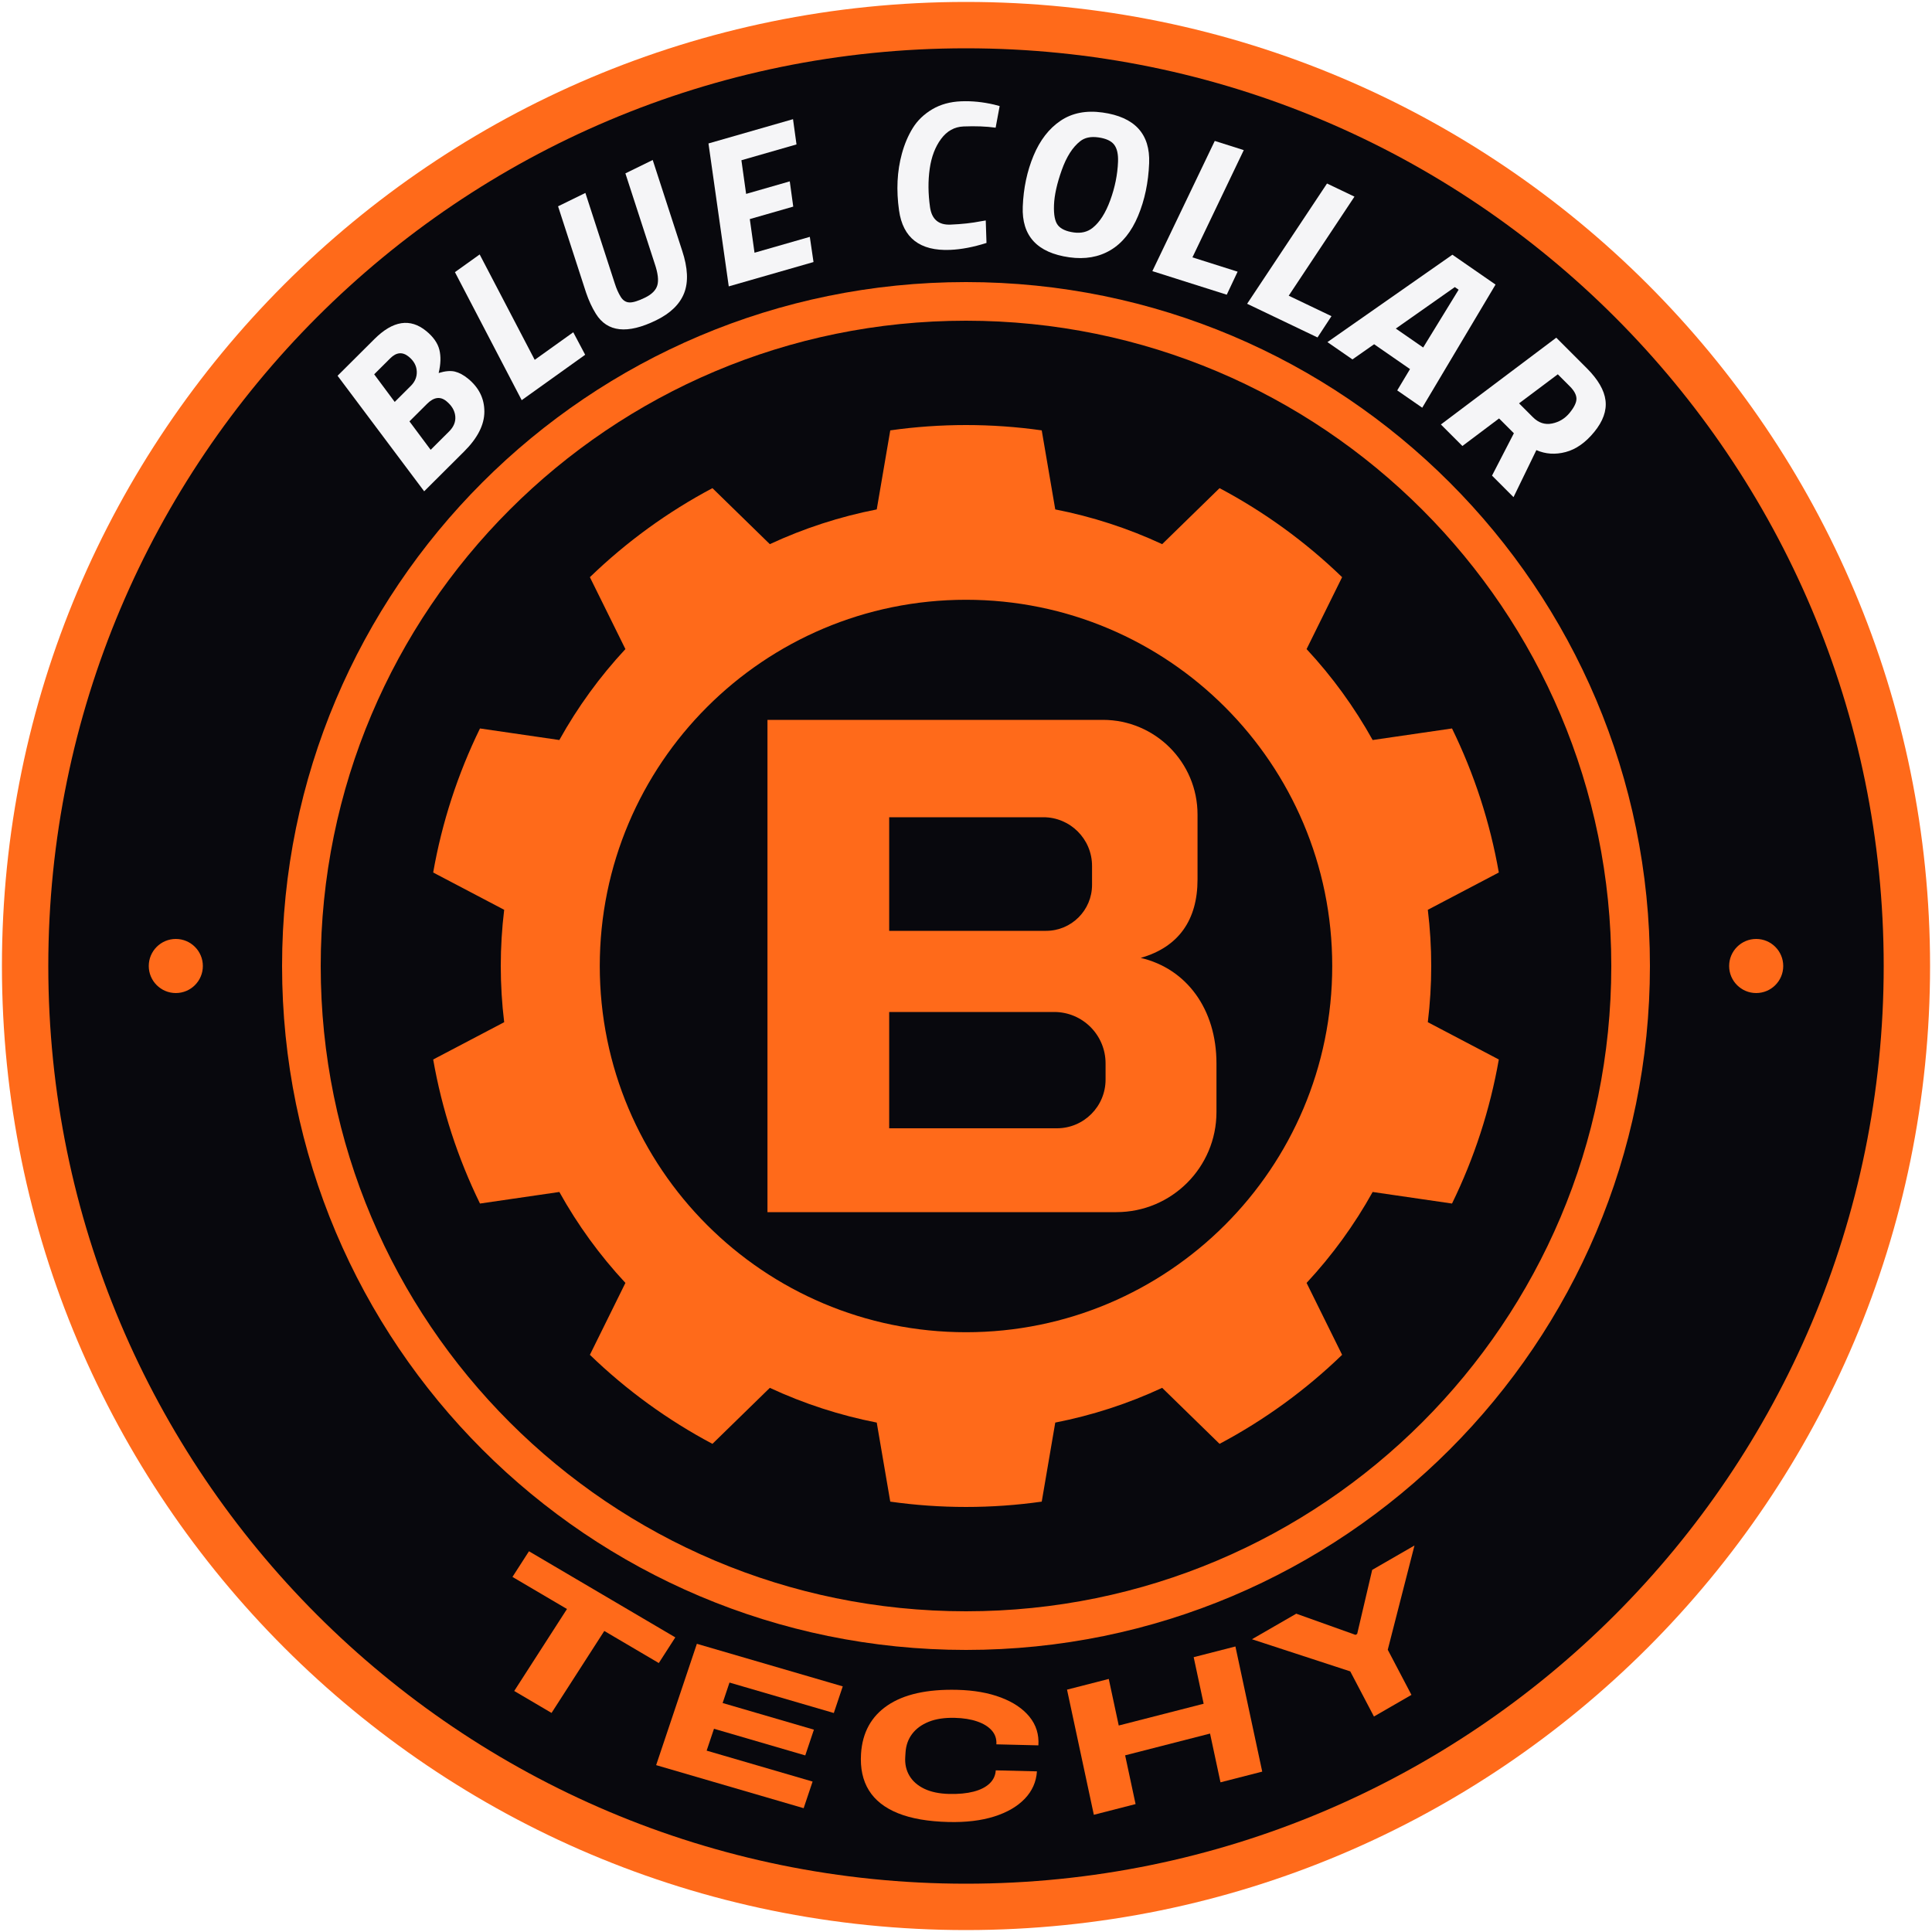
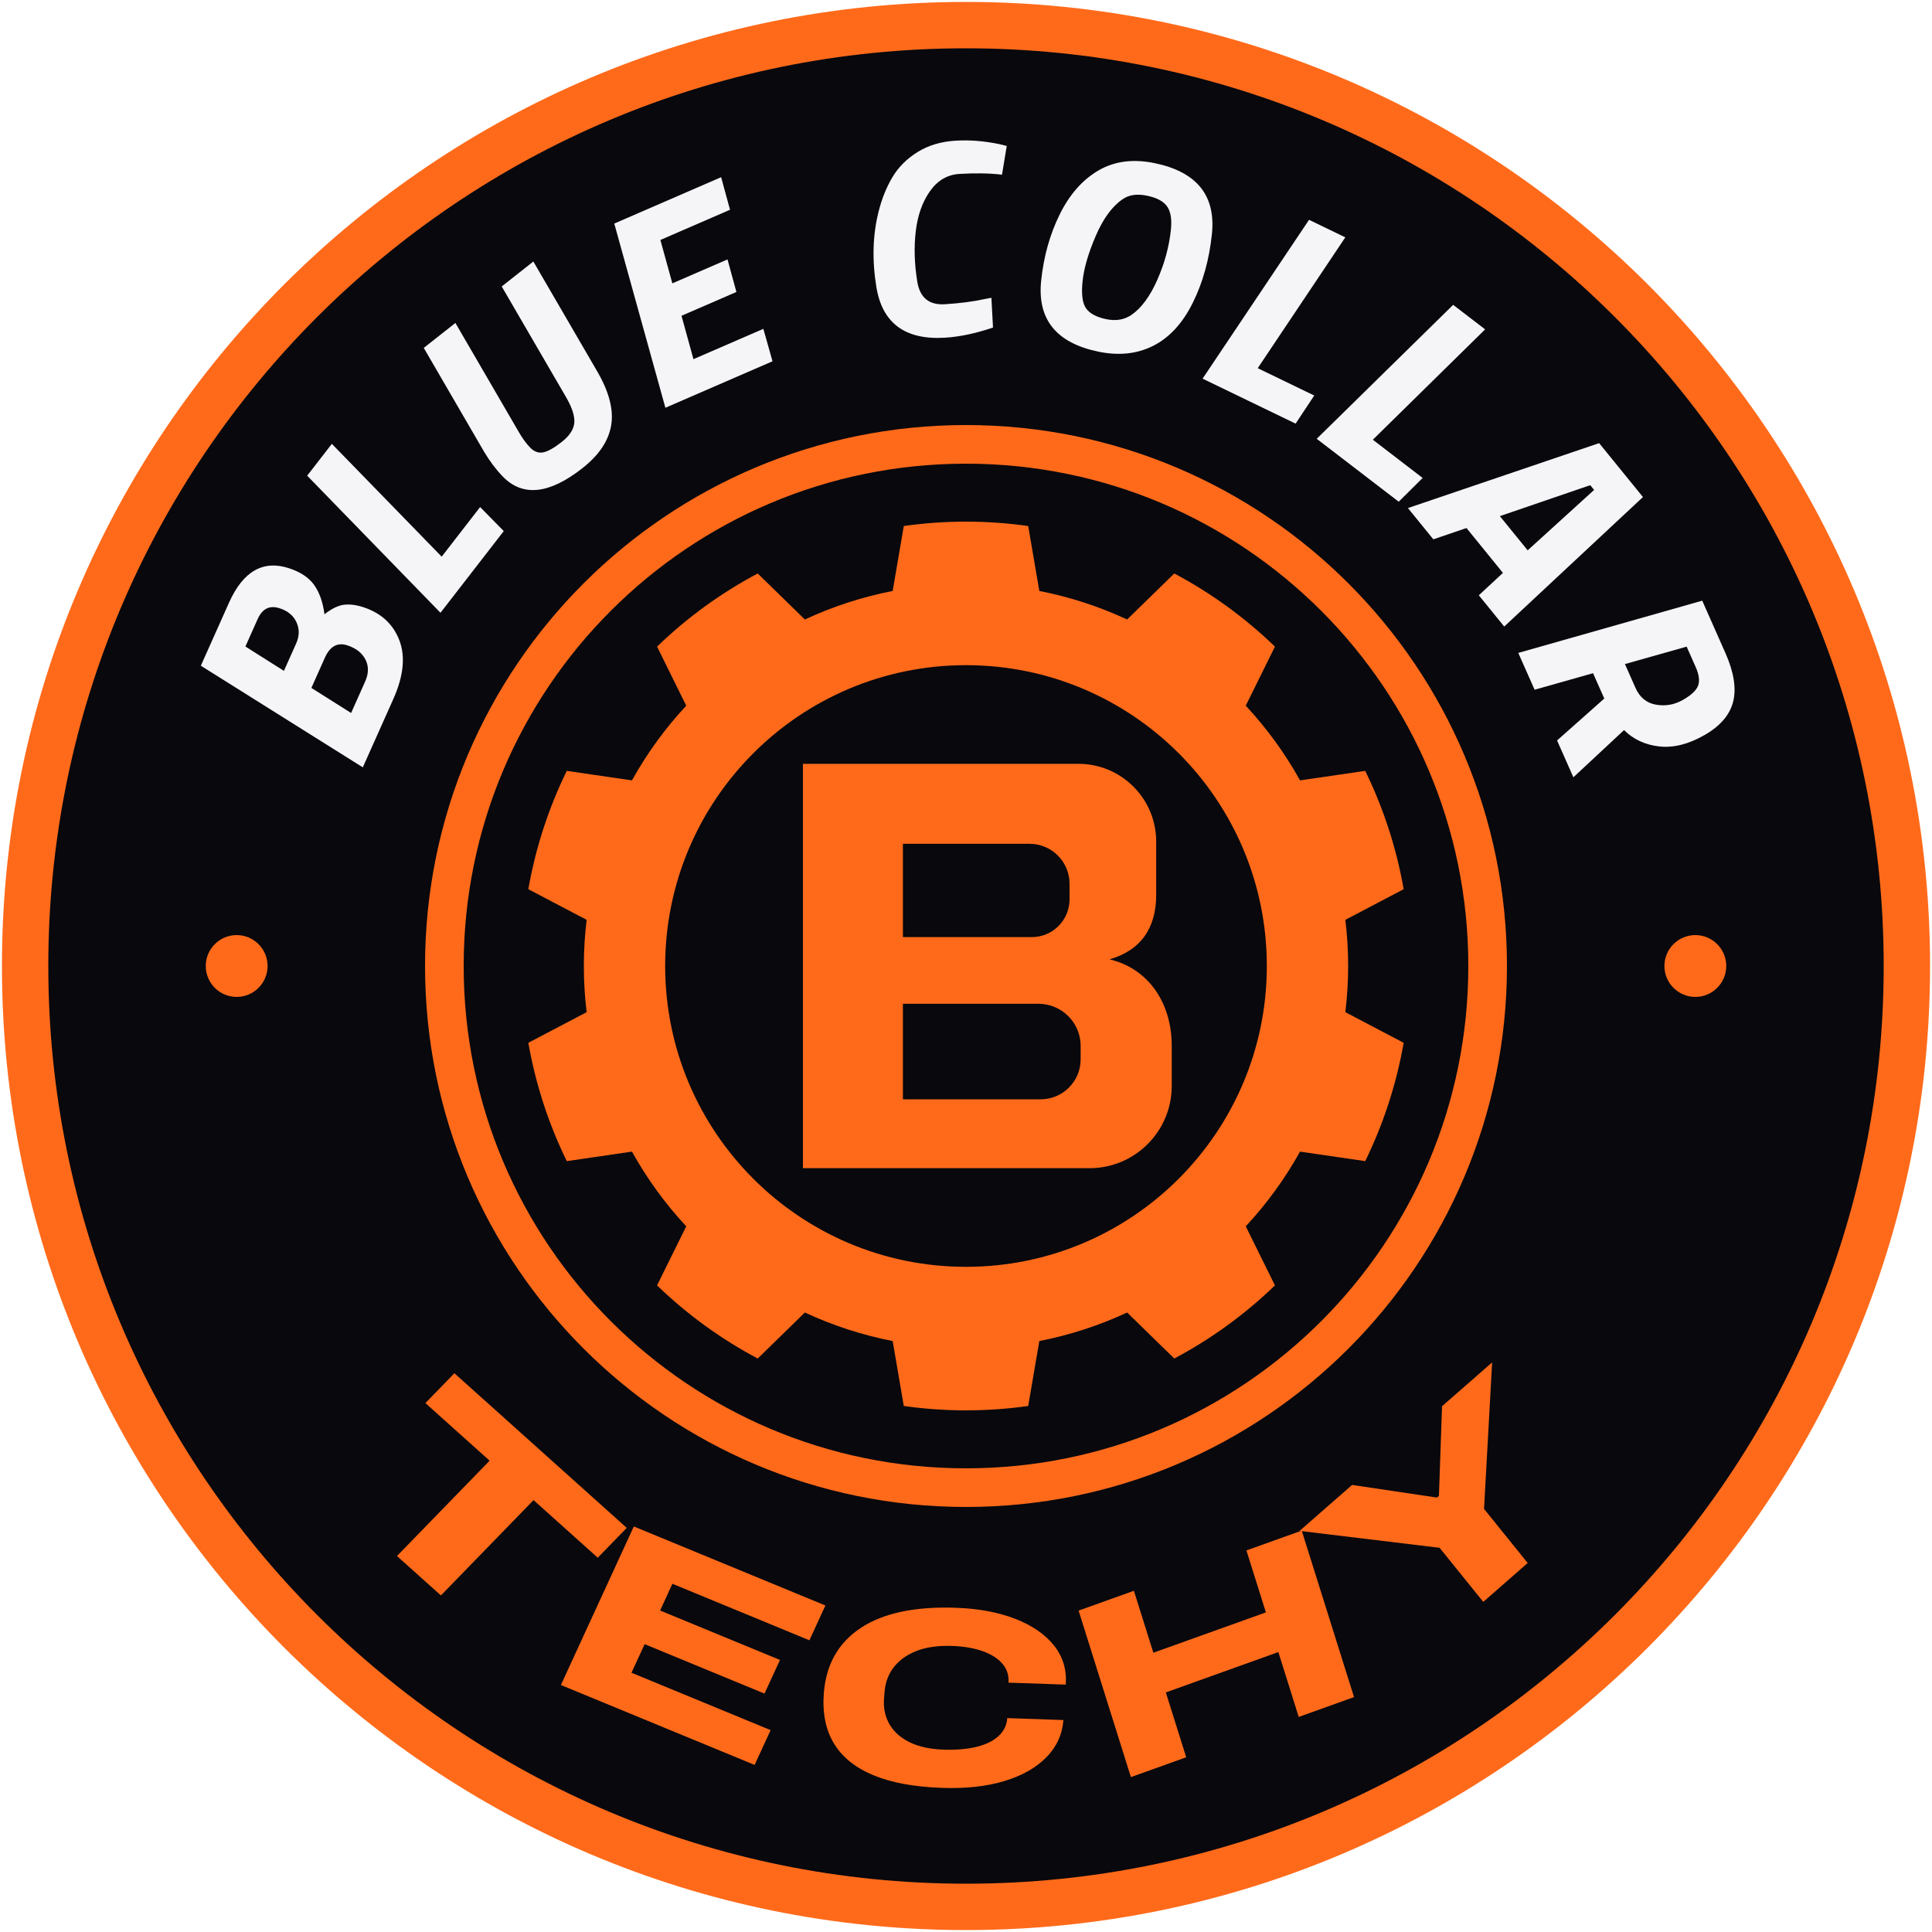
<svg xmlns="http://www.w3.org/2000/svg" width="1000" height="1000" viewBox="0 0 1000 1000" role="img" aria-labelledby="t">
  <circle cx="500" cy="500" r="499" fill="#FF6A1A" />
  <circle cx="500" cy="500" r="475" fill="#08080D" />
-   <circle cx="500" cy="500" r="344" fill="none" stroke="#FF6A1A" stroke-width="20" />
-   <g fill="#FF6A1A" fill-rule="evenodd" transform="translate(128.44 178.56) scale(2.8)">
+   <circle cx="500" cy="500" r="270" fill="none" stroke="#FF6A1A" stroke-width="20" />
+   <g fill="#FF6A1A" fill-rule="evenodd" transform="translate(194.79 235.96) scale(2.3)">
    <path d="M116.200 30.398 L118.700 15.785 A100.000 100.000 0 0 1 146.700 15.785 L149.200 30.398 A86.000 86.000 0 0 1 168.962 36.819 L179.573 26.466 A100.000 100.000 0 0 1 202.226 42.924 L195.659 56.216 A86.000 86.000 0 0 1 207.873 73.026 L222.543 70.888 A100.000 100.000 0 0 1 231.195 97.517 L218.070 104.411 A86.000 86.000 0 0 1 218.070 125.189 L231.195 132.083 A100.000 100.000 0 0 1 222.543 158.712 L207.873 156.574 A86.000 86.000 0 0 1 195.659 173.384 L202.226 186.676 A100.000 100.000 0 0 1 179.573 203.134 L168.962 192.781 A86.000 86.000 0 0 1 149.200 199.202 L146.700 213.815 A100.000 100.000 0 0 1 118.700 213.815 L116.200 199.202 A86.000 86.000 0 0 1 96.438 192.781 L85.827 203.134 A100.000 100.000 0 0 1 63.174 186.676 L69.741 173.384 A86.000 86.000 0 0 1 57.527 156.574 L42.857 158.712 A100.000 100.000 0 0 1 34.205 132.083 L47.330 125.189 A86.000 86.000 0 0 1 47.330 104.411 L34.205 97.517 A100.000 100.000 0 0 1 42.857 70.888 L57.527 73.026 A86.000 86.000 0 0 1 69.741 56.216 L63.174 42.924 A100.000 100.000 0 0 1 85.827 26.466 L96.438 36.819 A86.000 86.000 0 0 1 116.200 30.398 Z M132.700 47.100 A67.700 67.700 0 1 0 132.700 182.500 A67.700 67.700 0 1 0 132.700 47.100 Z" />
    <path d="M96.00 69.30 L158.00 69.30 A17.50 17.50 0 0 1 175.50 86.80 L175.50 98.80 C175.50 106.30 172.00 111.30 165.00 113.30 C173.50 115.30 179.00 122.80 179.00 132.80 L179.00 141.80 A18.50 18.50 0 0 1 160.50 160.30 L96.00 160.30 Z M118.50 87.30 L147.00 87.30 A9.00 9.00 0 0 1 156.00 96.30 L156.00 99.80 A8.50 8.50 0 0 1 147.50 108.30 L118.50 108.30 Z M118.50 123.30 L149.00 123.30 A9.50 9.50 0 0 1 158.50 132.80 L158.50 135.80 A9.00 9.00 0 0 1 149.50 144.80 L118.50 144.80 Z" />
  </g>
-   <circle cx="91.00" cy="500.00" r="14" fill="#FF6A1A" />
-   <circle cx="909.00" cy="500.00" r="14" fill="#FF6A1A" />
-   <path fill="#F5F5F7" transform="translate(237.456 236.457) rotate(-44.891)" d="M12.097 -74.0Q32.407 -74.0 34.022 -58.003Q34.736 -50.929 32.003 -46.359Q29.27 -41.788 23.254 -38.088Q27.956 -35.585 29.736 -32.647Q31.516 -29.709 31.967 -25.247Q33.065 -14.365 25.86 -7.182Q18.655 0.0 3.936 0.0H-25.273L-14.83 -74.0ZM7.765 -31.015H-5.128L-7.743 -12.841H5.721Q10.855 -12.841 13.595 -16.215Q16.336 -19.588 15.797 -24.921Q15.182 -31.015 7.765 -31.015ZM10.884 -61.159H-0.869L-3.425 -43.529H8.328Q13.006 -43.529 15.876 -46.74Q18.747 -49.95 18.242 -54.956Q17.616 -61.159 10.884 -61.159Z" />
-   <path fill="#F5F5F7" transform="translate(283.579 197.434) rotate(-35.576)" d="M23.733 0.0H-16.659L-6.216 -74.0H9.53L0.964 -13.059H25.495Z" />
-   <path fill="#F5F5F7" transform="translate(336.537 165.838) rotate(-26.067)" d="M-8.072 -25.138Q-8.681 -21.003 -8.346 -17.684Q-8.011 -14.365 -5.54 -13.059Q-3.069 -11.753 2.807 -11.753Q8.683 -11.753 11.348 -14.746Q14.012 -17.738 14.977 -25.138L21.91 -74.0H37.656L30.722 -25.138Q28.82 -11.209 21.978 -4.951Q15.136 1.306 2.813 1.306Q-22.061 1.306 -23.753 -15.453Q-24.324 -21.112 -23.489 -27.532L-16.884 -74.0H-1.138Z" />
-   <path fill="#F5F5F7" transform="translate(397.328 142.449) rotate(-16.022)" d="M-20.938 0.0 -10.609 -74.0H34.918L33.041 -60.941H3.375L0.911 -43.529H24.416L22.539 -30.471H-0.851L-3.315 -13.059H26.465L24.703 0.0Z" />
-   <path fill="#F5F5F7" transform="translate(485.057 128.300) rotate(-2.302)" d="M6.636 1.306Q-16.755 1.306 -18.919 -20.132Q-20.524 -36.021 -16.284 -49.406Q-13.95 -56.806 -10.077 -62.519Q-6.204 -68.232 0.342 -71.769Q6.888 -75.306 15.446 -75.306Q23.775 -75.306 32.46 -72.912L35.286 -72.041L32.756 -60.941Q25.55 -62.247 16.193 -62.247Q9.119 -62.247 4.304 -56.262Q-0.512 -50.276 -2.202 -41.026Q-3.893 -31.776 -2.827 -21.221Q-1.871 -11.753 7.371 -11.753Q16.157 -11.753 23.121 -12.841L25.713 -13.168L25.633 -1.524Q15.307 1.306 6.636 1.306Z" />
-   <path fill="#F5F5F7" transform="translate(551.870 131.634) rotate(8.015)" d="M11.619 -15.453Q16.465 -20.568 18.673 -30.906Q20.881 -41.244 19.881 -51.147Q19.277 -57.132 16.623 -59.69Q13.969 -62.247 8.035 -62.247Q2.102 -62.247 -0.991 -58.982Q-6.158 -53.65 -8.374 -42.822Q-10.59 -31.994 -9.826 -24.431Q-9.062 -16.868 -6.351 -14.31Q-3.64 -11.753 2.236 -11.753Q8.113 -11.753 11.619 -15.453ZM1.786 1.306Q-23.43 1.306 -25.715 -21.329Q-27.154 -35.585 -23.865 -48.209Q-20.575 -60.832 -12.52 -68.069Q-4.465 -75.306 8.428 -75.306Q33.645 -75.306 35.93 -52.671Q37.435 -37.762 34.059 -24.866Q30.683 -11.971 22.396 -5.332Q14.109 1.306 1.786 1.306Z" />
-   <path fill="#F5F5F7" transform="translate(612.339 145.368) rotate(17.577)" d="M23.733 0.0H-16.659L-6.216 -74.0H9.53L0.964 -13.059H25.495Z" />
-   <path fill="#F5F5F7" transform="translate(660.535 164.422) rotate(25.566)" d="M23.733 0.0H-16.659L-6.216 -74.0H9.53L0.964 -13.059H25.495Z" />
-   <path fill="#F5F5F7" transform="translate(711.708 194.118) rotate(34.688)" d="M-29.951 0.0 -2.508 -74.0H24.648L29.723 0.0H13.977L13.137 -12.841H-9.455L-14.206 0.0ZM8.053 -60.941 -4.84 -25.9H12.389L10.449 -60.941Z" />
-   <path fill="#F5F5F7" transform="translate(763.109 237.022) rotate(45.014)" d="M8.332 -74.0Q20.655 -74.0 26.974 -69.049Q33.293 -64.097 34.37 -53.432Q35.446 -42.768 31.265 -35.585Q27.084 -28.403 19.839 -25.574L28.696 0.0H12.95L5.443 -23.506H-5.397L-8.729 0.0H-24.475L-14.032 -74.0ZM8.716 -61.159H-0.07L-3.612 -36.347H6.542Q12.704 -36.347 15.826 -41.026Q18.947 -45.706 18.376 -51.365Q17.805 -57.024 15.656 -59.091Q13.508 -61.159 8.716 -61.159Z" />
-   <path fill="#FF6A1A" transform="translate(275.820 880.929) rotate(30.477)" d="M-11.206 0.0 -9.195 -50.414H-41.934L-41.305 -66.192H46.584L45.954 -50.414H13.216L11.206 0.0Z" />
-   <path fill="#FF6A1A" transform="translate(376.160 924.297) rotate(16.271)" d="M-38.067 0.0 -35.427 -66.192H43.233L42.654 -51.665H-13.595L-14.04 -40.504H35.177L34.617 -26.458H-14.6L-15.076 -14.528H42.052L41.472 0.0Z" />
-   <path fill="#FF6A1A" transform="translate(489.235 941.869) rotate(1.396)" d="M1.712 1.155Q-14.108 1.155 -24.499 -2.742Q-34.891 -6.638 -39.861 -14.239Q-44.831 -21.84 -44.382 -33.096Q-43.726 -49.548 -31.232 -58.448Q-18.737 -67.347 4.553 -67.347Q17.517 -67.347 27.268 -63.931Q37.019 -60.516 42.32 -54.31Q47.62 -48.105 47.282 -39.638H25.53Q25.695 -43.776 23.011 -46.71Q20.326 -49.644 15.336 -51.232Q10.346 -52.819 3.644 -52.819Q-4.266 -52.819 -9.743 -50.462Q-15.22 -48.105 -18.186 -43.968Q-21.153 -39.831 -21.371 -34.347L-21.467 -31.942Q-21.686 -26.458 -19.052 -22.273Q-16.417 -18.087 -11.183 -15.73Q-5.948 -13.373 1.742 -13.373Q8.993 -13.373 14.27 -14.864Q19.548 -16.356 22.465 -19.242Q25.381 -22.128 25.542 -26.169H46.855Q46.529 -17.991 40.9 -11.834Q35.272 -5.676 25.303 -2.261Q15.334 1.155 1.712 1.155Z" />
-   <path fill="#FF6A1A" transform="translate(609.749 928.158) rotate(-14.377)" d="M-44.988 0.0 -42.348 -66.192H-20.047L-21.029 -41.563H24.343L25.326 -66.192H47.627L44.988 0.0H22.686L23.714 -25.784H-21.658L-22.686 0.0Z" />
-   <path fill="#FF6A1A" transform="translate(720.858 882.865) rotate(-29.979)" d="M-11.206 0.0 -10.155 -26.362 -45.919 -66.192H-19.442L1.65 -41.37H2.638L25.93 -66.192H51.198L12.257 -26.362L11.206 0.0Z" />
+   <circle cx="122.50" cy="500.00" r="16" fill="#FF6A1A" />
+   <circle cx="877.50" cy="500.00" r="16" fill="#FF6A1A" />
+   <path fill="#F5F5F7" transform="translate(201.440 366.617) rotate(-65.927)" d="M16.021 -98Q42.918 -98 45.057 -76.815Q46.002 -67.447 42.382 -61.394Q38.763 -55.341 30.795 -50.441Q37.023 -47.126 39.38 -43.235Q41.738 -39.344 42.334 -33.435Q43.789 -19.024 34.248 -9.512Q24.706 0.0 5.213 0.0H-33.47L-19.64 -98ZM10.284 -41.074H-6.791L-10.254 -17.006H7.576Q14.376 -17.006 18.005 -21.474Q21.634 -25.941 20.921 -33.003Q20.106 -41.074 10.284 -41.074ZM14.413 -80.994H-1.151L-4.536 -57.647H11.028Q17.224 -57.647 21.026 -61.899Q24.827 -66.15 24.158 -72.779Q23.329 -80.994 14.413 -80.994Z" />
+   <path fill="#F5F5F7" transform="translate(241.503 299.730) rotate(-52.233)" d="M31.43 0.0H-22.062L-8.232 -98H12.621L1.276 -17.294H33.764Z" />
+   <path fill="#F5F5F7" transform="translate(297.564 243.195) rotate(-38.248)" d="M-10.69 -33.291Q-11.497 -27.815 -11.053 -23.419Q-10.609 -19.024 -7.337 -17.294Q-4.065 -15.565 3.717 -15.565Q11.499 -15.565 15.028 -19.528Q18.557 -23.491 19.834 -33.291L29.016 -98H49.869L40.687 -33.291Q38.167 -14.844 29.106 -6.557Q20.045 1.729 3.726 1.729Q-29.216 1.729 -31.456 -20.465Q-32.213 -27.959 -31.107 -36.462L-22.36 -98H-1.508Z" />
+   <path fill="#F5F5F7" transform="translate(369.841 200.021) rotate(-23.456)" d="M-27.728 0.0 -14.049 -98H46.242L43.757 -80.706H4.469L1.206 -57.647H32.334L29.849 -40.353H-1.127L-4.39 -17.294H35.048L32.715 0.0Z" />
+   <path fill="#F5F5F7" transform="translate(480.217 173.599) rotate(-3.468)" d="M8.788 1.729Q-22.189 1.729 -25.055 -26.662Q-27.18 -47.703 -21.565 -65.429Q-18.475 -75.229 -13.345 -82.796Q-8.216 -90.362 0.453 -95.046Q9.122 -99.729 20.455 -99.729Q31.486 -99.729 42.988 -96.559L46.731 -95.406L43.379 -80.706Q33.836 -82.435 21.445 -82.435Q12.077 -82.435 5.7 -74.509Q-0.678 -66.582 -2.917 -54.332Q-5.155 -42.082 -3.744 -28.103Q-2.478 -15.565 9.762 -15.565Q21.397 -15.565 30.62 -17.006L34.052 -17.438L33.946 -2.018Q20.272 1.729 8.788 1.729Z" />
+   <path fill="#F5F5F7" transform="translate(566.504 179.834) rotate(11.735)" d="M15.387 -20.465Q21.805 -27.238 24.729 -40.929Q27.653 -54.621 26.329 -67.735Q25.529 -75.662 22.014 -79.049Q18.499 -82.435 10.641 -82.435Q2.784 -82.435 -1.313 -78.112Q-8.155 -71.05 -11.09 -56.71Q-14.024 -42.371 -13.013 -32.354Q-12.002 -22.338 -8.411 -18.951Q-4.82 -15.565 2.962 -15.565Q10.744 -15.565 15.387 -20.465ZM2.366 1.729Q-31.029 1.729 -34.055 -28.247Q-35.961 -47.126 -31.605 -63.844Q-27.248 -80.562 -16.581 -90.146Q-5.913 -99.729 11.162 -99.729Q44.556 -99.729 47.583 -69.753Q49.576 -50.009 45.105 -32.931Q40.634 -15.853 29.659 -7.062Q18.685 1.729 2.366 1.729Z" />
+   <path fill="#F5F5F7" transform="translate(642.315 205.593) rotate(25.799)" d="M31.43 0.0H-22.062L-8.232 -98H12.621L1.276 -17.294H33.764Z" />
+   <path fill="#F5F5F7" transform="translate(699.037 240.552) rotate(37.494)" d="M31.43 0.0H-22.062L-8.232 -98H12.621L1.276 -17.294H33.764Z" />
+   <path fill="#F5F5F7" transform="translate(753.754 293.752) rotate(50.896)" d="M-39.665 0.0 -3.321 -98H32.643L39.363 0.0H18.511L17.398 -17.006H-12.521L-18.813 0.0ZM10.665 -80.706 -6.409 -34.3H16.408L13.838 -80.706Z" />
+   <path fill="#F5F5F7" transform="translate(798.990 367.583) rotate(66.112)" d="M11.034 -98Q27.354 -98 35.722 -91.443Q44.091 -84.885 45.517 -70.762Q46.943 -56.638 41.405 -47.126Q35.868 -37.615 26.273 -33.868L38.003 0.0H17.151L7.208 -31.129H-7.147L-11.56 0.0H-32.412L-18.583 -98ZM11.542 -80.994H-0.093L-4.784 -48.135H8.664Q16.824 -48.135 20.958 -54.332Q25.093 -60.529 24.336 -68.024Q23.579 -75.518 20.734 -78.256Q17.889 -80.994 11.542 -80.994Z" />
+   <path fill="#FF6A1A" transform="translate(216.844 815.592) rotate(41.899)" d="M-15.281 0.0 -12.539 -68.746H-57.183L-56.325 -90.262H63.523L62.665 -68.746H18.022L15.281 0.0Z" />
+   <path fill="#FF6A1A" transform="translate(338.308 891.959) rotate(22.417)" d="M-51.909 0.0 -48.31 -90.262H58.954L58.164 -70.452H-18.539L-19.145 -55.233H47.969L47.205 -36.079H-19.909L-20.558 -19.81H57.343L56.553 0.0Z" />
+   <path fill="#FF6A1A" transform="translate(485.322 923.746) rotate(1.984)" d="M2.334 1.574Q-19.238 1.574 -33.408 -3.739Q-47.578 -9.052 -54.356 -19.417Q-61.133 -29.781 -60.521 -45.131Q-59.627 -67.566 -42.589 -79.701Q-25.551 -91.837 6.209 -91.837Q23.886 -91.837 37.183 -87.179Q50.481 -82.522 57.709 -74.06Q64.936 -65.598 64.476 -54.052H34.814Q35.039 -59.694 31.378 -63.695Q27.718 -67.697 20.913 -69.862Q14.108 -72.026 4.969 -72.026Q-5.817 -72.026 -13.286 -68.812Q-20.755 -65.598 -24.8 -59.956Q-28.845 -54.315 -29.143 -46.837L-29.274 -43.557Q-29.572 -36.079 -25.979 -30.372Q-22.387 -24.665 -15.249 -21.45Q-8.112 -18.236 2.375 -18.236Q12.263 -18.236 19.46 -20.27Q26.657 -22.303 30.634 -26.239Q34.611 -30.175 34.83 -35.685H63.894Q63.449 -24.534 55.773 -16.137Q48.098 -7.741 34.504 -3.083Q20.911 1.574 2.334 1.574Z" />
+   <path fill="#FF6A1A" transform="translate(643.101 899.122) rotate(-19.725)" d="M-61.347 0.0 -57.748 -90.262H-27.336L-28.676 -56.676H33.196L34.535 -90.262H64.946L61.347 0.0H30.936L32.338 -35.16H-29.534L-30.936 0.0Z" />
+   <path fill="#FF6A1A" transform="translate(779.232 819.070) rotate(-41.191)" d="M-15.281 0.0 -13.847 -35.948 -62.617 -90.262H-26.512L2.25 -56.414H3.598L35.359 -90.262H69.815L16.714 -35.948L15.281 0.0Z" />
</svg>
